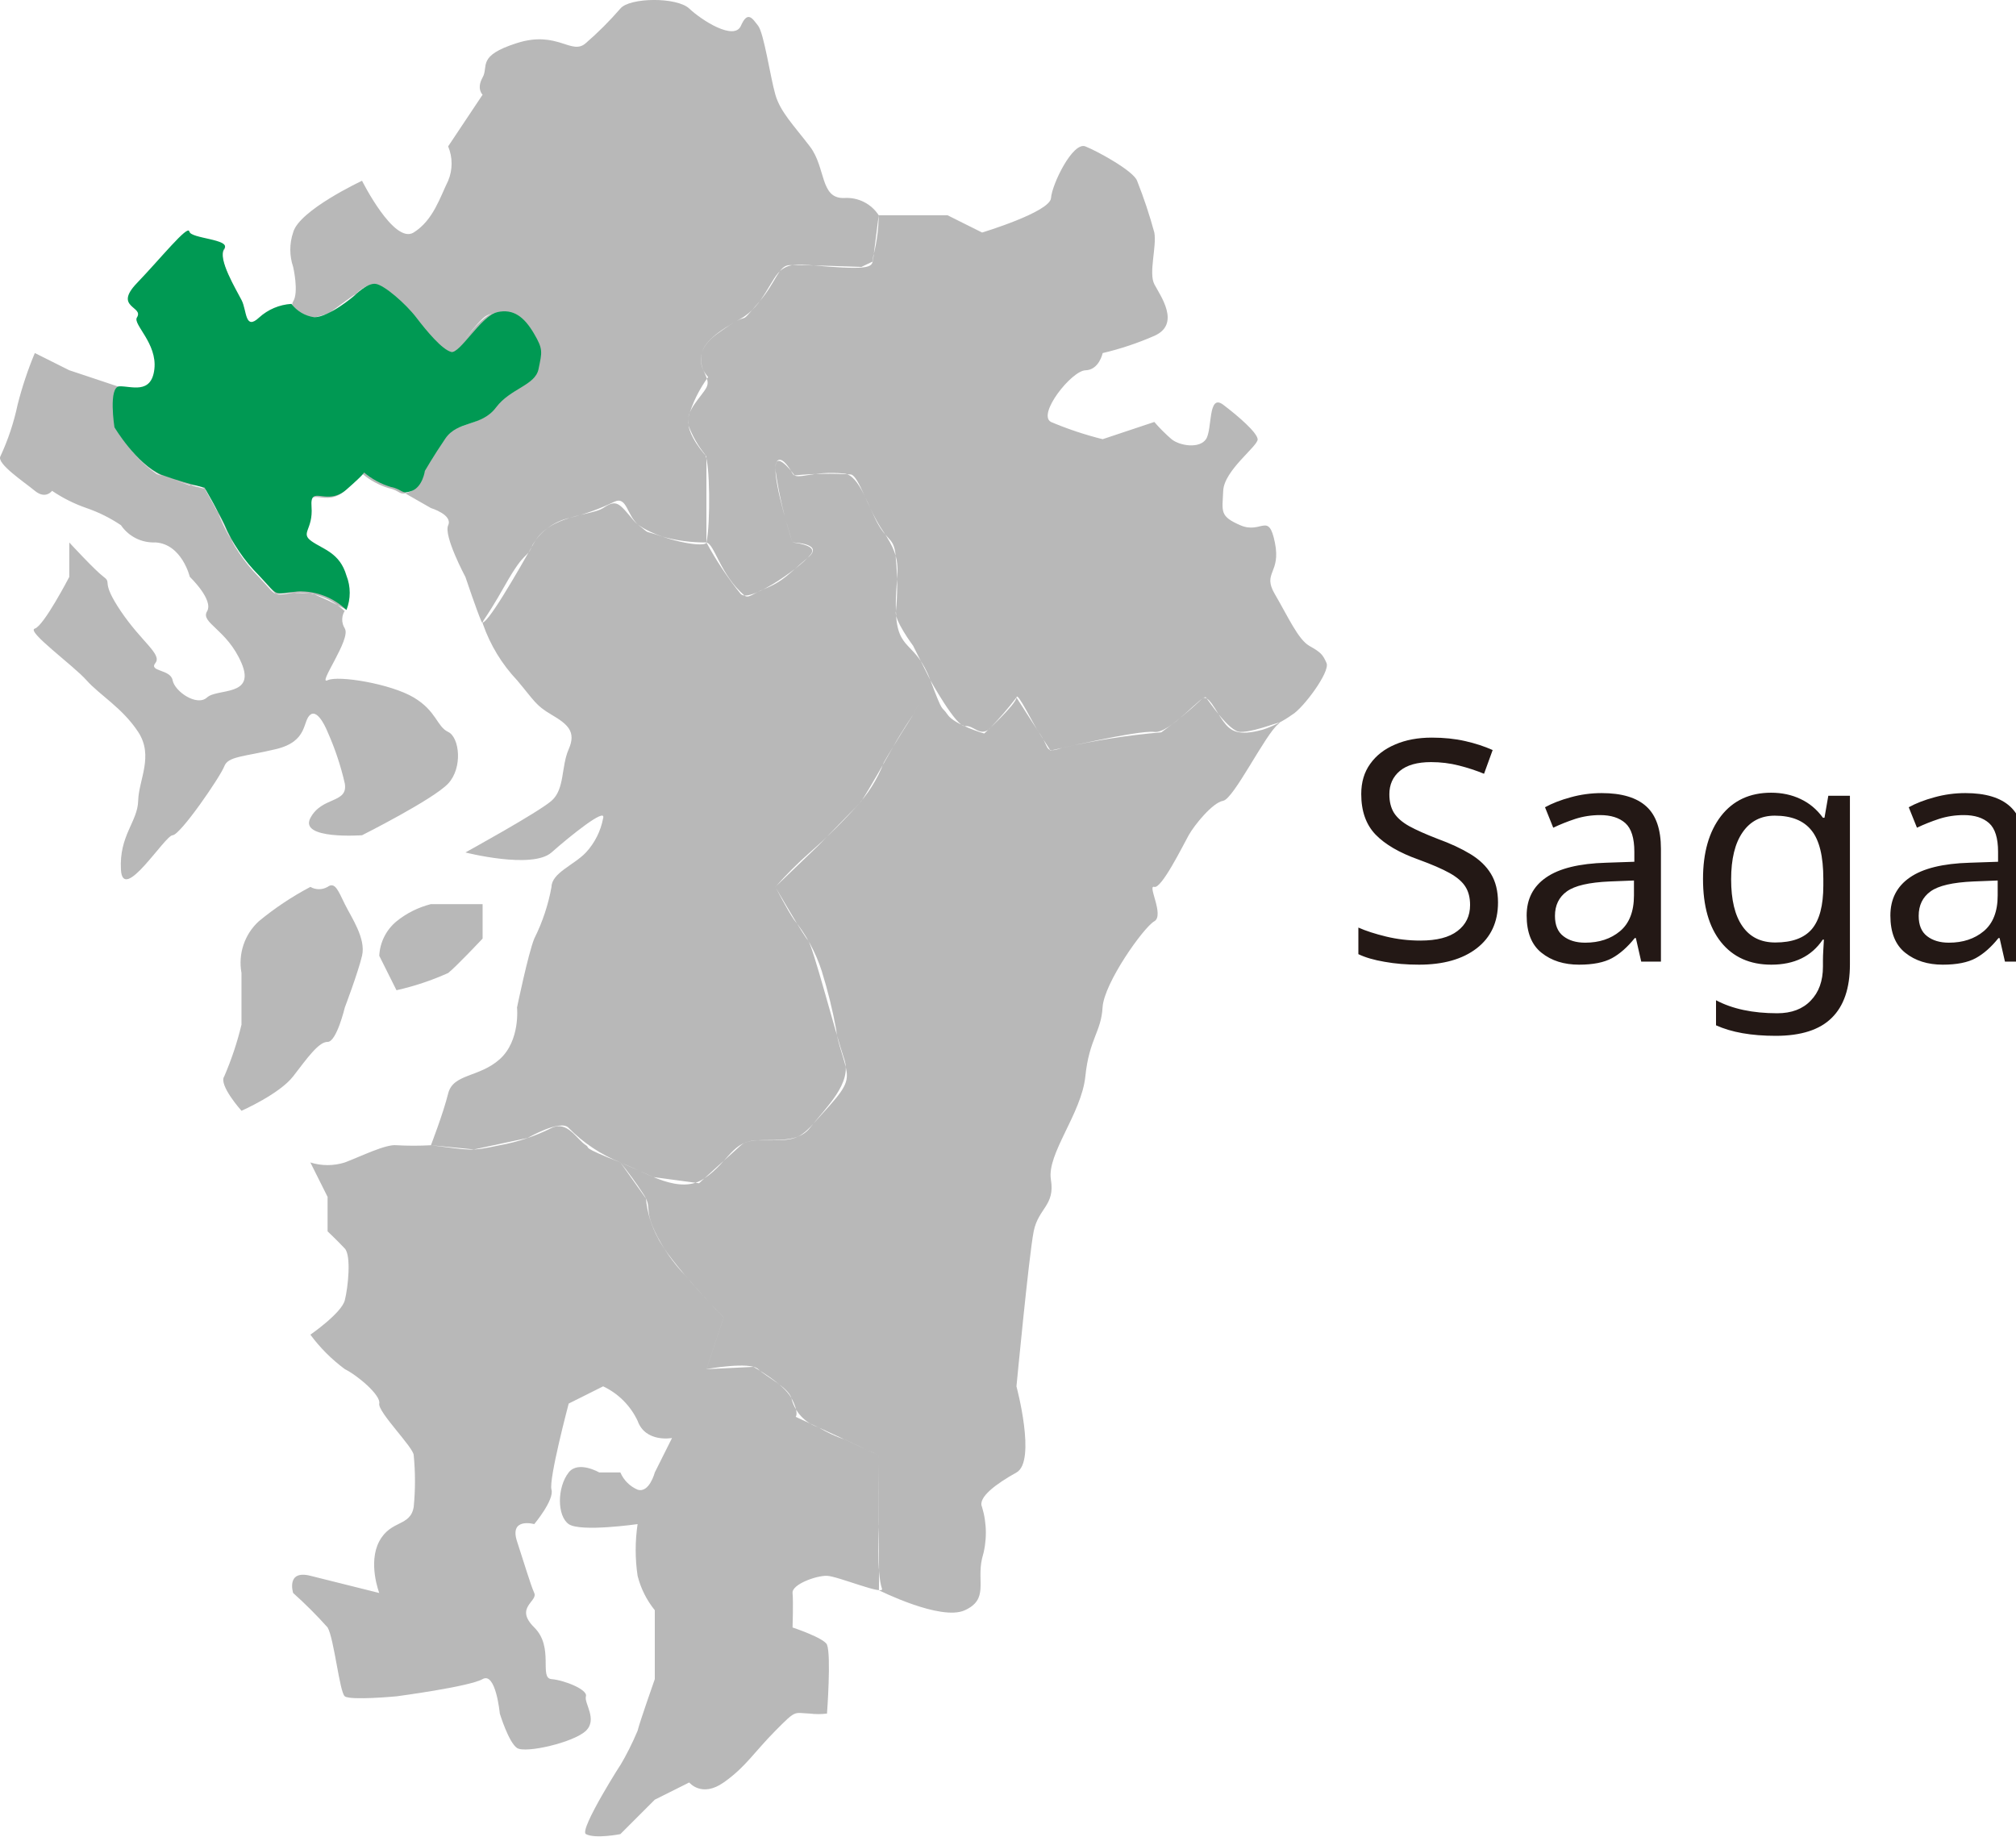
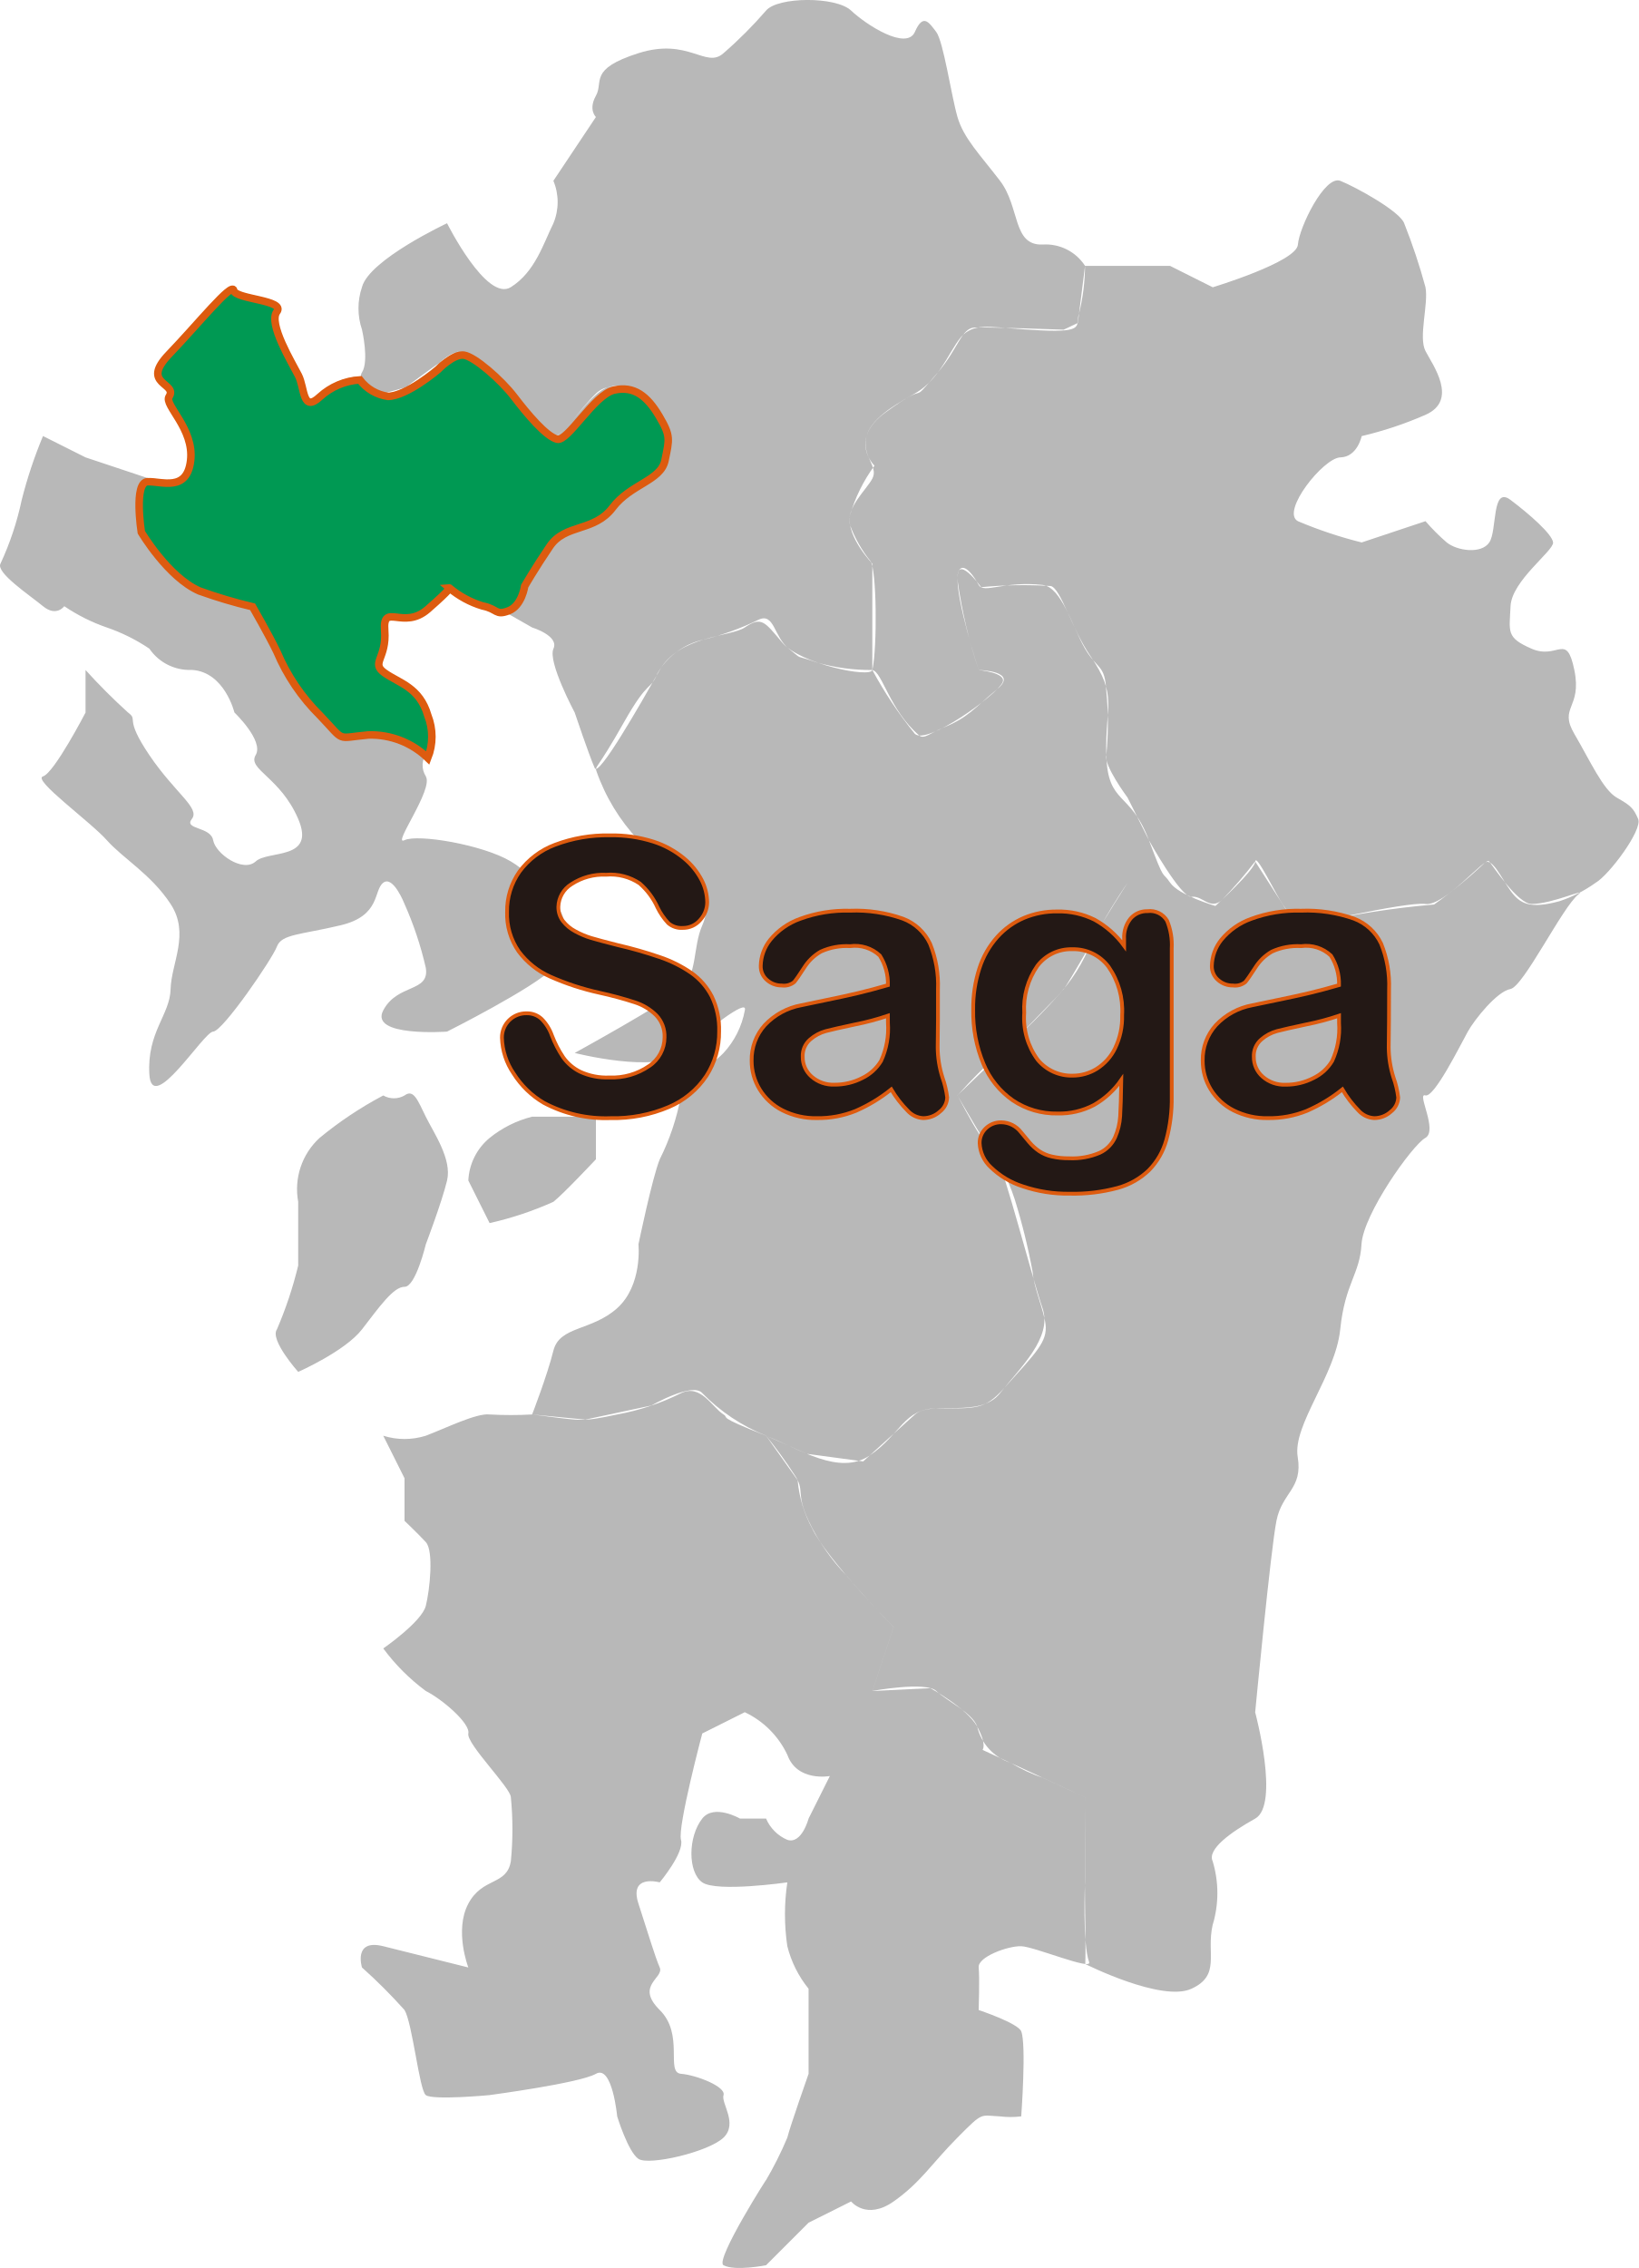
- <svg xmlns="http://www.w3.org/2000/svg" viewBox="0 0 164.678 150">
+ <svg xmlns="http://www.w3.org/2000/svg" width="108.388" height="150.001" viewBox="0 0 108.388 150.001">
  <defs>
-     <style>.a{fill:#4d4d4d;opacity:0.4;}.a,.c{fill-rule:evenodd;}.b{font-size:25.265px;fill:#231815;font-family:TsukuARdGothic-Bold-83pv-RKSJ-H, Tsukushi A Round Gothic;}.c{fill:#009953;}</style>
+     <style>.a{fill:#4d4d4d;opacity:0.4;isolation:isolate;}.a,.c{fill-rule:evenodd;}.b{fill:#231815;stroke-width:0.25px;}.b,.c{stroke:#dd5b0f;stroke-miterlimit:10;}.c{fill:#009953;stroke-width:0.5px;}</style>
  </defs>
-   <path class="a" d="M23.946,21.8a4.37,4.37,0,0,1,0-2.813c.478-1.815,5.627-4.221,5.627-4.221S32.191,20,33.794,18.99s2.152-2.884,2.813-4.221a3.643,3.643,0,0,0,0-2.813l2.814-4.22s-.521-.478,0-1.407-.507-1.759,2.813-2.814,4.46,1.055,5.627,0A27.745,27.745,0,0,0,50.675.7c.759-.915,4.614-.956,5.627,0s3.671,2.659,4.22,1.407.929-.619,1.407,0,1,4.22,1.407,5.627,1.476,2.475,2.813,4.22.816,4.29,2.814,4.22a3.1,3.1,0,0,1,2.813,1.407,13.451,13.451,0,0,1-.391,3.129c-.272.774.5,1.293-2.58,1.139s-3.982-.5-4.911.144-1.5,2.987-3.372,4.028-3.128,1.933-3.254,3.1.834,1.767.441,2.526-1.779,1.924-1.473,3.1a8.556,8.556,0,0,0,1.349,2.369c.407.55.457,5.643.124,7.19-.121.562-4.776-.4-5.957-1.8S50.377,40.75,49.268,41.5c-.919.62-4.333.534-5.627,2.813s-4.039,7.1-4.3,6.488c-.4-.921-1.324-3.674-1.324-3.674s-1.8-3.363-1.407-4.221S35.2,41.5,35.2,41.5l-2.1-1.2s1.842-2.721,2.306-3.311,1.482-2.607,2.607-2.522.924-.412,2.978-1.86,2.471-1.233,2.781-3.077-1.539-3.5-1.539-3.5-1.73-1.041-2.813,0-2.17,2.814-2.814,2.814c-.879,0-2.813-2.814-2.813-2.814l-1.407-1.406s-1.518-1.65-2.242-1.319c-.615.282-3.3,2.309-3.3,2.309l-1.489.416s-1.885-.647-1.407-1.406S23.946,21.8,23.946,21.8ZM77.4,17.583H71.776L71.3,21.358l-.935.445s-4.976-.183-5.889-.143c-.891.039-1.066,1.371-2.448,2.981-2.092,2.438-.229.29-3.442,2.627-2.5,1.819-.739,3.528-.739,3.528a10.551,10.551,0,0,0-1.63,3.318c-.21,1.4,1.488,3.163,1.488,3.163v7.034a27.3,27.3,0,0,0,2.813,4.221c.8.764,5.4-2.548,5.8-3.4.3-.643-1.576-.819-1.576-.819a32.849,32.849,0,0,1-1.388-5.856c-.175-2.022,1.551.376,1.551.376a28.747,28.747,0,0,1,4.61-.075c.653.156,1.4,2.85,2.59,4.587,1.881,2.74.978,3.269,1.078,6.595S74.766,52.282,76,55.565c1.088,2.9.845,1.984,1.407,2.814s2.988,1.537,2.988,1.537,2.6-2.367,2.639-2.944,1.442,2.334,1.825,2.851c.943,1.269.38,1.766,1.9,1.27a57.73,57.73,0,0,1,8.1-1.272,30.158,30.158,0,0,0,3.3-2.709c.5-.538,1.152.966,1.757,1.8s1.247,1.236,3.247.687a8.886,8.886,0,0,0,2.382-1.216c.886-.506,3.124-3.5,2.814-4.22s-.493-.887-1.407-1.407-1.758-2.421-2.813-4.22.52-1.674,0-4.221-1.084-.662-2.814-1.407-1.477-1.125-1.407-2.813,2.87-3.671,2.814-4.22-1.548-1.858-2.814-2.814-.872,2.025-1.406,2.814-2.139.549-2.814,0a13.36,13.36,0,0,1-1.407-1.407l-4.22,1.407a28.407,28.407,0,0,1-4.22-1.407c-1.154-.618,1.688-4.193,2.813-4.22s1.407-1.407,1.407-1.407a24.486,24.486,0,0,0,4.22-1.407c2.195-.97.478-3.3,0-4.22s.211-3.1,0-4.22a39.1,39.1,0,0,0-1.406-4.221c-.282-.8-3.194-2.4-4.221-2.813s-2.729,3.08-2.813,4.22-5.627,2.814-5.627,2.814ZM9.472,34.993s1.747,2.989,3.792,3.889a31.379,31.379,0,0,0,3.47,1.047S17.8,41.811,18.319,42.9a13.139,13.139,0,0,0,2.814,4.221c1.7,1.8.97,1.486,3.165,1.288a5.334,5.334,0,0,1,3.869,1.525,3.874,3.874,0,0,0,0-2.813c-.535-1.871-1.871-2.138-2.814-2.814s.141-.929,0-2.813,1.211.014,2.814-1.407,1.406-1.407,1.406-1.407a6.081,6.081,0,0,0,2.162,1.19c1,.2.833.659,1.7.321s1.046-1.632,1.046-1.632.67-1.183,1.645-2.64c1-1.5,2.9-.94,4.091-2.553,1.156-1.558,3.149-1.787,3.419-3.126.284-1.407.389-1.611-.369-2.914-.791-1.36-1.654-2.041-2.952-1.746s-3.03,3.432-3.713,3.253c-.735-.192-1.958-1.675-2.813-2.814-.834-1.109-2.584-2.666-3.282-2.753s-1.683.962-1.683.962S26.814,25.979,25.574,26a2.781,2.781,0,0,1-1.84-1.093,4.211,4.211,0,0,0-2.6,1.114c-1.154,1.1-.985-.563-1.407-1.406s-1.984-3.432-1.407-4.221-2.714-.816-2.813-1.406-2.307,2.2-4.22,4.22.588,1.876,0,2.813c-.345.549,1.645,2.111,1.406,4.221s-1.9,1.365-2.813,1.406S9.472,34.993,9.472,34.993Zm18.7,16.352a1.349,1.349,0,0,1,.068-1.566A25.7,25.7,0,0,0,25.543,48.5a14.233,14.233,0,0,0-3,.035,40.429,40.429,0,0,1-3.652-4.444c-1-1.585-1.413-3.379-1.975-4a1.671,1.671,0,0,0-1.444-.448L12.8,38.722a10.314,10.314,0,0,1-2.439-2.428c-1.182-1.618-.483-4.644-.483-4.644l-4.22-1.406L2.845,28.837a30.12,30.12,0,0,0-1.407,4.22,19.589,19.589,0,0,1-1.406,4.22c-.324.591,1.927,2.083,2.813,2.814s1.407,0,1.407,0A11.977,11.977,0,0,0,7.065,41.5,11.98,11.98,0,0,1,9.879,42.9a3.229,3.229,0,0,0,2.813,1.407c2.167.127,2.814,2.814,2.814,2.814S17.475,49,16.913,49.938s1.632,1.463,2.813,4.221-1.984,2.053-2.813,2.813-2.645-.492-2.814-1.407-1.969-.689-1.407-1.406-1.1-1.689-2.813-4.221-.69-2.279-1.407-2.813-2.813-2.814-2.813-2.814v2.814s-2.082,4.008-2.814,4.22,3.137,3,4.22,4.22,2.927,2.251,4.221,4.221.042,3.909,0,5.627S9.724,68.24,9.879,71.04s3.587-2.8,4.22-2.814,3.911-4.8,4.22-5.627,1.562-.773,4.221-1.407,2.152-2.308,2.813-2.813,1.407,1.407,1.407,1.407a22.832,22.832,0,0,1,1.407,4.22c.267,1.646-1.871,1.027-2.814,2.813s4.22,1.407,4.22,1.407,5.824-2.926,7.034-4.22.929-3.784,0-4.22-.942-1.7-2.813-2.814-6.162-1.828-7.034-1.407S28.7,52.2,28.167,51.345ZM42.234,82.294s.282,2.7-1.407,4.22-3.812,1.168-4.22,2.813S35.2,93.548,35.2,93.548c3.315.405,3.123.533,5.627,0a15.55,15.55,0,0,0,4.221-1.407c1.308-.633,2.047.923,2.813,1.407.42.265-.587.066,2.814,1.407,2.222.875,4.838,2.676,6.864,1.3s2.278-3.109,4.393-3.109c2.647,0,3.195.1,4.473-1.319,2.163-2.4,2.9-3.1,2.757-4.253-.118-.938-.783-2.444-.853-3.457a41.445,41.445,0,0,0-1.182-4.791A13.2,13.2,0,0,0,64.842,75.1c-.535-.784-1.506-2.657-1.506-2.657l3.508-3.372s1.369-1.389,3.03-3.106a11.07,11.07,0,0,0,2.319-3.674c.725-1.291,2.4-3.915,2.4-3.915L76,55.565,74.59,52.752S73,50.614,73.183,49.938a21.4,21.4,0,0,0,0-4.22c-.085-1.8-.591-1.421-1.407-2.814s-1.544-4.084-2.813-4.22c-2.58-.275-3.884.6-4.221,0-.833-1.493-1.32-1.283-1.389-.643-.167,1.548,1.389,6.27,1.389,6.27s2.666.066,1.238,1.251c-1.565,1.3-1.919,1.887-3.58,2.562-.847.344-1.272.791-1.592.517-1.97-1.686-2.438-4.2-3.1-4.33a12.947,12.947,0,0,1-3.659-.494c-1.652-.585-.825-.091-1.876-.92-.984-.776-.948-2.409-2-1.909a17.943,17.943,0,0,1-3.653,1.318,4.691,4.691,0,0,0-3.027,2.224c-.492,1.209-.549.28-2.219,3.239-1.82,3.224-1.934,2.891-1.82,3.224a12.821,12.821,0,0,0,2.782,4.572c1.449,1.718,1.5,2.04,2.814,2.814s2.04,1.379,1.407,2.813-.31,3.264-1.407,4.221-7.034,4.22-7.034,4.22,5.458,1.393,7.034,0,4.459-3.7,4.22-2.814a5.629,5.629,0,0,1-1.407,2.814c-.97,1.028-2.785,1.659-2.813,2.813a15.635,15.635,0,0,1-1.407,4.221C43.149,77.876,42.234,82.294,42.234,82.294Zm-9.847-1.407a22.072,22.072,0,0,0,4.22-1.407c.675-.534,2.814-2.813,2.814-2.813V73.853H35.2a7.309,7.309,0,0,0-2.813,1.407,3.893,3.893,0,0,0-1.407,2.813ZM19.726,83.7a26,26,0,0,1-1.407,4.221c-.492.689,1.407,2.813,1.407,2.813s3.1-1.365,4.22-2.813,2.082-2.828,2.814-2.814,1.407-2.813,1.407-2.813,1.069-2.814,1.406-4.221-.872-3.137-1.406-4.22-.8-1.857-1.407-1.407a1.414,1.414,0,0,1-1.407,0,24.894,24.894,0,0,0-4.22,2.814,4.606,4.606,0,0,0-1.407,4.22Zm64.711,16.882c.38-1.9,1.758-2.111,1.407-4.221s2.5-5.388,2.813-8.44,1.294-3.63,1.407-5.627,3.362-6.556,4.22-7.034-.59-3,0-2.814,2.349-3.39,2.814-4.22,1.941-2.659,2.813-2.813,3.44-5.423,4.5-6.259c.612-.482-1.685.632-3.092.632-.916,0-2.546-2.5-2.813-2.814s-2.94,2.983-4.221,2.814-8.475,1.524-8.475,1.524L83.03,56.972A27.917,27.917,0,0,1,80.8,59.551c-.77.645-1.264-.336-1.968-.237S76,55.565,76,55.565L74.59,58.379s-.9,1.3-1.679,2.7c-.31.559-2.112,3.751-2.542,4.338a45.842,45.842,0,0,1-4.22,4.22,32.213,32.213,0,0,0-2.813,2.813s2.28,3.942,2.656,4.346c.406.436,2.3,7.766,2.971,9.722s-1.477,3.925-2.814,5.627-4.544.437-5.627,1.407-3.421,3.1-3.421,3.1l-3.719-.5-2.707-1.2L52.764,97.9a8.217,8.217,0,0,0,.972,3.21c.959,2,5.379,6.509,5.379,6.509l-1.406,4.221,3.837-.187s2.433,1.33,3.094,2.539.356,1.541.356,1.541l6.78,3.14s-.028,5.529,0,7.034c.059,3.165.015,3.989.015,3.989s5.05,2.539,7.019,1.638.97-2.308,1.407-4.22a7.27,7.27,0,0,0,0-4.22c-.366-.774,1.167-1.9,2.813-2.814s0-7.034,0-7.034S84.057,102.48,84.437,100.582Zm-52.05,37.982s5.951-.788,7.034-1.407,1.406,2.814,1.406,2.814.718,2.349,1.407,2.813,4.657-.464,5.627-1.406-.169-2.265,0-2.814-1.772-1.322-2.813-1.407.239-2.588-1.407-4.22.31-2.11,0-2.814-.76-2.236-1.407-4.22,1.407-1.407,1.407-1.407,1.646-1.97,1.407-2.813,1.407-7.034,1.407-7.034l2.813-1.407a5.9,5.9,0,0,1,2.814,2.814c.647,1.815,2.813,1.407,2.813,1.407l-1.407,2.813s-.45,1.717-1.406,1.407a2.666,2.666,0,0,1-1.407-1.407H48.949s-1.715-.991-2.494,0c-.957,1.216-.957,3.551,0,4.22s5.627,0,5.627,0a14.4,14.4,0,0,0,0,4.221,7.264,7.264,0,0,0,1.406,2.813v5.627s-1.252,3.558-1.406,4.221a23.451,23.451,0,0,1-1.449,2.883.6.6,0,0,1,.042-.07c.31-.534-3.415,5.3-2.814,5.627.763.409,2.814,0,2.814,0l2.813-2.813L56.3,145.6s1.013,1.266,2.813,0,2.49-2.476,4.221-4.22,1.476-1.464,2.813-1.407a5.831,5.831,0,0,0,1.407,0s.352-4.748,0-5.627c-.216-.54-2.814-1.407-2.814-1.407s.07-2.11,0-2.814,1.942-1.434,2.814-1.406,4.706,1.637,4.492,1.052c-.448-1.228-.272-5.273-.272-5.273v-5.627L69.038,117.6a11.033,11.033,0,0,1-2.191-1.015,3.316,3.316,0,0,1-2.207-2.4c-.31-.9-2-1.68-2.711-2.352-.678-.643-4.22,0-4.22,0l1.406-4.221s-1.969-2.011-3.061-3.344a13.637,13.637,0,0,1-2.566-3.689c-.886-1.9-.2-1.958-.937-3.049a30.062,30.062,0,0,0-1.876-2.578,12.317,12.317,0,0,1-4.22-2.814c-.641-.749-3.362.817-3.362.817l-4.376.935L35.2,93.548a25.224,25.224,0,0,1-2.813,0c-.872-.1-2.884.9-4.22,1.407a4.685,4.685,0,0,1-2.814,0l1.407,2.813v2.814s.872.829,1.407,1.406.267,3.166,0,4.221-2.814,2.813-2.814,2.813a13.42,13.42,0,0,0,2.814,2.814c1.069.534,2.954,2.137,2.813,2.813s2.814,3.6,2.814,4.22a21.576,21.576,0,0,1,0,4.221c-.267,1.632-1.871,1.041-2.814,2.813s0,4.22,0,4.22l-5.627-1.406c-2.011-.506-1.407,1.406-1.407,1.406a35.482,35.482,0,0,1,2.814,2.814c.527.879.979,5.307,1.407,5.627C28.636,138.916,32.387,138.564,32.387,138.564Z" />
-   <text class="b" transform="translate(109.678 78.549)">Saga</text>
-   <path class="c" d="M9.348,34.9s1.77,2.986,3.844,3.885a32.152,32.152,0,0,0,3.518,1.047s1.082,1.88,1.607,2.972a13.108,13.108,0,0,0,2.853,4.217c1.725,1.8.984,1.485,3.209,1.287A5.438,5.438,0,0,1,28.3,49.828a3.814,3.814,0,0,0,0-2.81c-.542-1.87-1.9-2.136-2.852-2.811s.142-.928,0-2.811,1.227.014,2.852-1.406,1.426-1.405,1.426-1.405a6.19,6.19,0,0,0,2.192,1.189c1.013.2.844.658,1.728.321s1.061-1.631,1.061-1.631.679-1.182,1.668-2.638c1.017-1.5,2.936-.939,4.148-2.55,1.171-1.557,3.192-1.786,3.466-3.124.288-1.405.394-1.609-.374-2.91-.8-1.359-1.678-2.04-2.993-1.745s-3.072,3.428-3.764,3.25c-.746-.192-1.985-1.674-2.853-2.811-.845-1.108-2.62-2.663-3.328-2.75s-1.706.96-1.706.96-2.043,1.745-3.3,1.769a2.824,2.824,0,0,1-1.866-1.092,4.306,4.306,0,0,0-2.637,1.113c-1.17,1.095-1-.563-1.426-1.405s-2.012-3.429-1.427-4.217-2.752-.815-2.852-1.405-2.338,2.193-4.279,4.216.6,1.875,0,2.811c-.349.549,1.669,2.108,1.426,4.216s-1.925,1.365-2.852,1.406S9.348,34.9,9.348,34.9Z" />
+   <path class="a" d="M23.946,21.8a4.371,4.371,0,0,1,0-2.813c.478-1.815,5.627-4.221,5.627-4.221S32.191,20,33.794,18.992s2.152-2.884,2.813-4.221a3.649,3.649,0,0,0,0-2.813l2.814-4.22s-.521-.478,0-1.407-.507-1.759,2.813-2.814,4.46,1.055,5.627,0A27.9,27.9,0,0,0,50.675.7c.759-.915,4.614-.956,5.627,0s3.671,2.659,4.22,1.407.929-.619,1.407,0,1,4.22,1.407,5.627,1.476,2.475,2.813,4.22.816,4.29,2.814,4.22a3.1,3.1,0,0,1,2.813,1.407,13.529,13.529,0,0,1-.391,3.129c-.272.774.5,1.293-2.58,1.139s-3.982-.5-4.911.144-1.5,2.987-3.372,4.028-3.128,1.933-3.254,3.1.834,1.767.441,2.526-1.779,1.924-1.473,3.1a8.554,8.554,0,0,0,1.349,2.369c.407.55.457,5.643.124,7.19-.121.562-4.776-.4-5.957-1.8s-1.375-1.756-2.484-1.006c-.919.62-4.333.534-5.627,2.813s-4.039,7.1-4.3,6.488c-.4-.921-1.324-3.674-1.324-3.674s-1.8-3.363-1.407-4.221S35.2,41.5,35.2,41.5l-2.1-1.2s1.842-2.721,2.306-3.311,1.482-2.607,2.607-2.522.924-.412,2.978-1.86,2.471-1.233,2.781-3.077-1.539-3.5-1.539-3.5-1.73-1.041-2.813,0-2.17,2.814-2.814,2.814c-.879,0-2.813-2.814-2.813-2.814l-1.407-1.406s-1.518-1.65-2.242-1.319c-.615.282-3.3,2.309-3.3,2.309l-1.489.416s-1.885-.647-1.407-1.406S23.946,21.8,23.946,21.8ZM77.4,17.585H71.776L71.3,21.36l-.935.445s-4.976-.183-5.889-.143c-.891.039-1.066,1.371-2.448,2.981-2.092,2.438-.229.29-3.442,2.627-2.5,1.819-.739,3.528-.739,3.528a10.508,10.508,0,0,0-1.63,3.318c-.21,1.4,1.488,3.163,1.488,3.163v7.034a27.256,27.256,0,0,0,2.813,4.221c.8.764,5.4-2.548,5.8-3.4.3-.643-1.576-.819-1.576-.819a32.815,32.815,0,0,1-1.388-5.856c-.175-2.022,1.551.376,1.551.376a28.613,28.613,0,0,1,4.61-.075c.653.156,1.4,2.85,2.59,4.587,1.881,2.74.978,3.269,1.078,6.595S74.766,52.284,76,55.567c1.088,2.9.845,1.984,1.407,2.814S80.4,59.918,80.4,59.918s2.6-2.367,2.639-2.944,1.442,2.334,1.825,2.851c.943,1.269.38,1.766,1.9,1.27a57.562,57.562,0,0,1,8.1-1.272,30.244,30.244,0,0,0,3.3-2.709c.5-.538,1.152.966,1.757,1.8s1.247,1.236,3.247.687a8.906,8.906,0,0,0,2.382-1.216c.886-.506,3.124-3.5,2.814-4.22s-.493-.887-1.407-1.407-1.758-2.421-2.813-4.22.52-1.674,0-4.221-1.084-.662-2.814-1.407-1.477-1.125-1.407-2.813,2.87-3.671,2.814-4.22-1.548-1.858-2.814-2.814-.872,2.025-1.406,2.814-2.139.549-2.814,0a13.35,13.35,0,0,1-1.407-1.407l-4.22,1.407a28.422,28.422,0,0,1-4.22-1.407c-1.154-.618,1.688-4.193,2.813-4.22s1.407-1.407,1.407-1.407a24.5,24.5,0,0,0,4.22-1.407c2.2-.97.478-3.3,0-4.22s.211-3.1,0-4.22a39.324,39.324,0,0,0-1.406-4.221c-.282-.8-3.194-2.4-4.221-2.813s-2.729,3.08-2.813,4.22S80.224,19,80.224,19ZM9.472,34.995s1.747,2.989,3.792,3.889a31.491,31.491,0,0,0,3.47,1.047S17.8,41.813,18.319,42.9a13.136,13.136,0,0,0,2.814,4.221c1.7,1.8.97,1.486,3.165,1.288a5.335,5.335,0,0,1,3.869,1.525,3.879,3.879,0,0,0,0-2.813c-.535-1.871-1.871-2.138-2.814-2.814s.141-.929,0-2.813,1.211.014,2.814-1.407,1.406-1.407,1.406-1.407a6.078,6.078,0,0,0,2.162,1.19c1,.2.833.659,1.7.321s1.046-1.632,1.046-1.632.67-1.183,1.645-2.64c1-1.5,2.9-.94,4.091-2.553,1.156-1.558,3.149-1.787,3.419-3.126.284-1.407.389-1.611-.369-2.914-.791-1.36-1.654-2.041-2.952-1.746s-3.03,3.432-3.713,3.253c-.735-.192-1.958-1.675-2.813-2.814-.834-1.109-2.584-2.666-3.282-2.753s-1.683.962-1.683.962-2.01,1.751-3.25,1.772a2.784,2.784,0,0,1-1.84-1.093,4.206,4.206,0,0,0-2.6,1.114c-1.154,1.1-.985-.563-1.407-1.406S17.743,21.185,18.32,20.4s-2.714-.816-2.813-1.406-2.307,2.2-4.22,4.22.588,1.876,0,2.813c-.345.549,1.645,2.111,1.406,4.221s-1.9,1.365-2.813,1.406S9.472,34.995,9.472,34.995Zm18.7,16.352a1.349,1.349,0,0,1,.068-1.566,25.455,25.455,0,0,0-2.7-1.279,14.191,14.191,0,0,0-3,.035,40.357,40.357,0,0,1-3.652-4.444c-1-1.585-1.413-3.379-1.975-4a1.67,1.67,0,0,0-1.444-.448L12.8,38.724A10.3,10.3,0,0,1,10.361,36.3c-1.182-1.618-.483-4.644-.483-4.644l-4.22-1.406L2.845,28.839a29.967,29.967,0,0,0-1.407,4.22,19.627,19.627,0,0,1-1.406,4.22c-.324.591,1.927,2.083,2.813,2.814s1.407,0,1.407,0A11.971,11.971,0,0,0,7.065,41.5a11.966,11.966,0,0,1,2.814,1.4,3.228,3.228,0,0,0,2.813,1.407c2.167.127,2.814,2.814,2.814,2.814S17.475,49,16.913,49.94s1.632,1.463,2.813,4.221-1.984,2.053-2.813,2.813-2.645-.492-2.814-1.407-1.969-.689-1.407-1.406-1.1-1.689-2.813-4.221-.69-2.279-1.407-2.813a39.626,39.626,0,0,1-2.813-2.814v2.814s-2.082,4.008-2.814,4.22,3.137,3,4.22,4.22,2.927,2.251,4.221,4.221.042,3.909,0,5.627-1.562,2.827-1.407,5.627,3.587-2.8,4.22-2.814,3.911-4.8,4.22-5.627,1.562-.773,4.221-1.407,2.152-2.308,2.813-2.813,1.407,1.407,1.407,1.407a22.875,22.875,0,0,1,1.407,4.22c.267,1.646-1.871,1.027-2.814,2.813s4.22,1.407,4.22,1.407,5.824-2.926,7.034-4.22.929-3.784,0-4.22-.942-1.7-2.813-2.814-6.162-1.828-7.034-1.407,1.94-3.365,1.407-4.22ZM42.234,82.3s.282,2.7-1.407,4.22-3.812,1.168-4.22,2.813S35.2,93.55,35.2,93.55c3.315.405,3.123.533,5.627,0a15.583,15.583,0,0,0,4.221-1.407c1.308-.633,2.047.923,2.813,1.407.42.265-.587.066,2.814,1.407,2.222.875,4.838,2.676,6.864,1.3s2.278-3.109,4.393-3.109c2.647,0,3.195.1,4.473-1.319,2.163-2.4,2.9-3.1,2.757-4.253-.118-.938-.783-2.444-.853-3.457a41.714,41.714,0,0,0-1.182-4.791A13.215,13.215,0,0,0,64.842,75.1c-.535-.784-1.506-2.657-1.506-2.657l3.508-3.372s1.369-1.389,3.03-3.106a11.079,11.079,0,0,0,2.319-3.674c.725-1.291,2.4-3.915,2.4-3.915L76,55.567l-1.41-2.813S73,50.616,73.183,49.94a21.405,21.405,0,0,0,0-4.22c-.085-1.8-.591-1.421-1.407-2.814s-1.544-4.084-2.813-4.22c-2.58-.275-3.884.6-4.221,0-.833-1.493-1.32-1.283-1.389-.643-.167,1.548,1.389,6.27,1.389,6.27s2.666.066,1.238,1.251c-1.565,1.3-1.919,1.887-3.58,2.562-.847.344-1.272.791-1.592.517-1.97-1.686-2.438-4.2-3.1-4.33a12.965,12.965,0,0,1-3.659-.494c-1.652-.585-.825-.091-1.876-.92-.984-.776-.948-2.409-2-1.909a17.992,17.992,0,0,1-3.653,1.318,4.687,4.687,0,0,0-3.027,2.224c-.492,1.209-.549.28-2.219,3.239C39.454,51,39.34,50.662,39.454,51a12.823,12.823,0,0,0,2.782,4.572c1.449,1.718,1.5,2.04,2.814,2.814s2.04,1.379,1.407,2.813-.31,3.264-1.407,4.221-7.034,4.22-7.034,4.22,5.458,1.393,7.034,0,4.459-3.7,4.22-2.814a5.63,5.63,0,0,1-1.407,2.814c-.97,1.028-2.785,1.659-2.813,2.813a15.687,15.687,0,0,1-1.407,4.221C43.149,77.878,42.234,82.3,42.234,82.3Zm-9.847-1.407a22.105,22.105,0,0,0,4.22-1.407c.675-.534,2.814-2.813,2.814-2.813V73.855H35.2a7.294,7.294,0,0,0-2.813,1.407,3.89,3.89,0,0,0-1.407,2.813ZM19.726,83.7a26.164,26.164,0,0,1-1.407,4.221c-.492.689,1.407,2.813,1.407,2.813s3.1-1.365,4.22-2.813,2.082-2.828,2.814-2.814S28.167,82.3,28.167,82.3s1.069-2.814,1.406-4.221-.872-3.137-1.406-4.22-.8-1.857-1.407-1.407a1.414,1.414,0,0,1-1.407,0,24.841,24.841,0,0,0-4.22,2.814,4.6,4.6,0,0,0-1.407,4.22Zm64.711,16.882c.38-1.9,1.758-2.111,1.407-4.221s2.5-5.388,2.813-8.44,1.294-3.63,1.407-5.627,3.362-6.556,4.22-7.034-.59-3,0-2.814,2.349-3.39,2.814-4.22,1.941-2.659,2.813-2.813,3.44-5.423,4.5-6.259c.612-.482-1.685.632-3.092.632-.916,0-2.546-2.5-2.813-2.814s-2.94,2.983-4.221,2.814-8.475,1.524-8.475,1.524l-2.78-4.338a28.044,28.044,0,0,1-2.23,2.579c-.77.645-1.264-.336-1.968-.237S76,55.567,76,55.567l-1.41,2.814s-.9,1.3-1.679,2.7c-.31.559-2.112,3.751-2.542,4.338a46.048,46.048,0,0,1-4.22,4.22,32.05,32.05,0,0,0-2.813,2.813s2.28,3.942,2.656,4.346c.406.436,2.3,7.766,2.971,9.722s-1.477,3.925-2.814,5.627-4.544.437-5.627,1.407-3.421,3.1-3.421,3.1l-3.719-.5-2.707-1.2L52.764,97.9a8.193,8.193,0,0,0,.972,3.21c.959,2,5.379,6.509,5.379,6.509l-1.406,4.221,3.837-.187s2.433,1.33,3.094,2.539.356,1.541.356,1.541l6.78,3.14s-.028,5.529,0,7.034c.059,3.165.015,3.989.015,3.989s5.05,2.539,7.019,1.638.97-2.308,1.407-4.22a7.274,7.274,0,0,0,0-4.22c-.366-.774,1.167-1.9,2.813-2.814s0-7.034,0-7.034S84.057,102.482,84.437,100.584Zm-52.05,37.982s5.951-.788,7.034-1.407,1.406,2.814,1.406,2.814.718,2.349,1.407,2.813,4.657-.464,5.627-1.406-.169-2.265,0-2.814-1.772-1.322-2.813-1.407.239-2.588-1.407-4.22.31-2.11,0-2.814-.76-2.236-1.407-4.22,1.407-1.407,1.407-1.407,1.646-1.97,1.407-2.813,1.407-7.034,1.407-7.034l2.813-1.407a5.9,5.9,0,0,1,2.814,2.814c.647,1.815,2.813,1.407,2.813,1.407l-1.407,2.813s-.45,1.717-1.406,1.407a2.664,2.664,0,0,1-1.407-1.407H48.949s-1.715-.991-2.494,0c-.957,1.216-.957,3.551,0,4.22s5.627,0,5.627,0a14.354,14.354,0,0,0,0,4.221,7.25,7.25,0,0,0,1.406,2.813v5.627s-1.252,3.558-1.406,4.221a23.686,23.686,0,0,1-1.449,2.883.448.448,0,0,1,.042-.07c.31-.534-3.415,5.3-2.814,5.627.763.409,2.814,0,2.814,0l2.813-2.813L56.3,145.6s1.013,1.266,2.813,0,2.49-2.476,4.221-4.22,1.476-1.464,2.813-1.407a5.81,5.81,0,0,0,1.407,0s.352-4.748,0-5.627c-.216-.54-2.814-1.407-2.814-1.407s.07-2.11,0-2.814,1.942-1.434,2.814-1.406,4.706,1.637,4.492,1.052c-.448-1.228-.272-5.273-.272-5.273v-5.627L69.038,117.6a11.032,11.032,0,0,1-2.191-1.015,3.315,3.315,0,0,1-2.207-2.4c-.31-.9-2-1.68-2.711-2.352-.678-.643-4.22,0-4.22,0l1.406-4.221s-1.969-2.011-3.061-3.344a13.627,13.627,0,0,1-2.566-3.689c-.886-1.9-.2-1.958-.937-3.049a30.223,30.223,0,0,0-1.876-2.578,12.32,12.32,0,0,1-4.22-2.814c-.641-.749-3.362.817-3.362.817l-4.376.935L35.2,93.55a25.382,25.382,0,0,1-2.813,0c-.872-.1-2.884.9-4.22,1.407a4.691,4.691,0,0,1-2.814,0L26.76,97.77v2.814s.872.829,1.407,1.406.267,3.166,0,4.221-2.814,2.813-2.814,2.813a13.43,13.43,0,0,0,2.814,2.814c1.069.534,2.954,2.137,2.813,2.813s2.814,3.6,2.814,4.22a21.57,21.57,0,0,1,0,4.221c-.267,1.632-1.871,1.041-2.814,2.813s0,4.22,0,4.22l-5.627-1.406c-2.011-.506-1.407,1.406-1.407,1.406a35.411,35.411,0,0,1,2.814,2.814c.527.879.979,5.307,1.407,5.627C28.636,138.918,32.387,138.566,32.387,138.566Z" />
+   <path class="b" d="M47.571,68.215a5.319,5.319,0,0,1-.846,2.948,5.611,5.611,0,0,1-2.473,2.048,9.278,9.278,0,0,1-3.862.74,8.683,8.683,0,0,1-4.416-1.012,5.876,5.876,0,0,1-2-1.943,4.4,4.4,0,0,1-.771-2.363,1.6,1.6,0,0,1,1.64-1.616,1.4,1.4,0,0,1,.981.37,2.934,2.934,0,0,1,.685,1.1,7.337,7.337,0,0,0,.746,1.443,3.015,3.015,0,0,0,1.129.956,4.168,4.168,0,0,0,1.912.376,4.317,4.317,0,0,0,2.646-.758,2.282,2.282,0,0,0,1.018-1.894,2,2,0,0,0-.549-1.462,3.538,3.538,0,0,0-1.419-.857,23.87,23.87,0,0,0-2.325-.629A17.031,17.031,0,0,1,36.4,64.593a5.264,5.264,0,0,1-2.085-1.665,4.323,4.323,0,0,1-.771-2.622,4.5,4.5,0,0,1,.814-2.652,5.138,5.138,0,0,1,2.356-1.782,9.662,9.662,0,0,1,3.627-.623,8.962,8.962,0,0,1,2.881.413,6.09,6.09,0,0,1,2.017,1.1A4.615,4.615,0,0,1,46.411,58.2a3.311,3.311,0,0,1,.37,1.468,1.731,1.731,0,0,1-.463,1.178,1.474,1.474,0,0,1-1.153.525,1.329,1.329,0,0,1-.956-.315,4.243,4.243,0,0,1-.71-1.03,4.659,4.659,0,0,0-1.184-1.6,3.467,3.467,0,0,0-2.22-.574,3.85,3.85,0,0,0-2.289.623,1.813,1.813,0,0,0-.87,1.5,1.514,1.514,0,0,0,.3.938,2.506,2.506,0,0,0,.814.679,5.551,5.551,0,0,0,1.049.444q.53.159,1.751.469a27.616,27.616,0,0,1,2.77.789,8.436,8.436,0,0,1,2.109,1.048A4.322,4.322,0,0,1,47.083,65.9,5,5,0,0,1,47.571,68.215Z" />
+   <path class="b" d="M58.957,72.05A10.37,10.37,0,0,1,56.6,73.475a6.58,6.58,0,0,1-2.56.476,4.849,4.849,0,0,1-2.276-.512,3.756,3.756,0,0,1-1.512-1.389,3.6,3.6,0,0,1-.53-1.9,3.4,3.4,0,0,1,.876-2.356A4.385,4.385,0,0,1,53,66.487q.321-.073,1.592-.333t2.178-.475q.906-.216,1.967-.524A3.513,3.513,0,0,0,58.2,63.2a2.4,2.4,0,0,0-1.968-.623,4.108,4.108,0,0,0-1.931.357,3.149,3.149,0,0,0-1.11,1.073q-.463.717-.654.944a1.072,1.072,0,0,1-.82.228,1.432,1.432,0,0,1-.981-.364,1.182,1.182,0,0,1-.413-.931,2.845,2.845,0,0,1,.629-1.727,4.5,4.5,0,0,1,1.961-1.382,8.857,8.857,0,0,1,3.319-.543,9.381,9.381,0,0,1,3.491.525,3.247,3.247,0,0,1,1.8,1.659,7.25,7.25,0,0,1,.524,3.01q0,1.183,0,2.011t-.019,1.838a6.765,6.765,0,0,0,.314,1.981,6.211,6.211,0,0,1,.315,1.326,1.241,1.241,0,0,1-.487.943,1.637,1.637,0,0,1-1.1.426,1.491,1.491,0,0,1-1.023-.487A7.2,7.2,0,0,1,58.957,72.05Zm-.222-4.872a16.992,16.992,0,0,1-2.153.574q-1.412.3-1.955.444a2.652,2.652,0,0,0-1.036.555A1.421,1.421,0,0,0,53.1,69.9a1.707,1.707,0,0,0,.58,1.3,2.151,2.151,0,0,0,1.518.537,3.947,3.947,0,0,0,1.844-.439,2.928,2.928,0,0,0,1.24-1.129,5.155,5.155,0,0,0,.456-2.516Z" />
+   <path class="b" d="M77.511,62.724v9.783a10.27,10.27,0,0,1-.357,2.887,4.626,4.626,0,0,1-1.148,2,4.808,4.808,0,0,1-2.066,1.172,11.239,11.239,0,0,1-3.177.383,9.229,9.229,0,0,1-3.108-.487A5.391,5.391,0,0,1,65.544,77.2a2.3,2.3,0,0,1-.74-1.585,1.31,1.31,0,0,1,.42-1,1.431,1.431,0,0,1,1.012-.389,1.658,1.658,0,0,1,1.3.654c.18.222.368.446.561.672a3.309,3.309,0,0,0,.642.58,2.485,2.485,0,0,0,.844.358,4.957,4.957,0,0,0,1.135.117,4.611,4.611,0,0,0,2.031-.364,2.076,2.076,0,0,0,1.01-1.018,4.076,4.076,0,0,0,.34-1.4q.048-.745.074-2.4a5.541,5.541,0,0,1-1.8,1.653,4.906,4.906,0,0,1-2.424.567A5.111,5.111,0,0,1,67,72.779a5.512,5.512,0,0,1-1.944-2.418,8.908,8.908,0,0,1-.679-3.59,8.5,8.5,0,0,1,.414-2.739,5.749,5.749,0,0,1,1.178-2.06,5.039,5.039,0,0,1,1.764-1.264,5.527,5.527,0,0,1,2.2-.426,5.281,5.281,0,0,1,2.48.549,6.041,6.041,0,0,1,1.949,1.72V62.1a1.957,1.957,0,0,1,.432-1.357,1.427,1.427,0,0,1,1.11-.481,1.312,1.312,0,0,1,1.3.635A4.183,4.183,0,0,1,77.511,62.724Zm-9.758,4.269a4.659,4.659,0,0,0,.895,3.1,2.9,2.9,0,0,0,2.312,1.048,3.016,3.016,0,0,0,1.585-.45,3.306,3.306,0,0,0,1.216-1.357,4.745,4.745,0,0,0,.469-2.2,5.055,5.055,0,0,0-.907-3.207,2.894,2.894,0,0,0-2.387-1.148,2.806,2.806,0,0,0-2.314,1.1A4.926,4.926,0,0,0,67.753,66.993Z" />
+   <path class="b" d="M88.8,72.05a10.37,10.37,0,0,1-2.362,1.425,6.582,6.582,0,0,1-2.561.476,4.848,4.848,0,0,1-2.275-.512,3.756,3.756,0,0,1-1.512-1.389,3.6,3.6,0,0,1-.53-1.9,3.4,3.4,0,0,1,.876-2.356,4.385,4.385,0,0,1,2.405-1.308q.321-.073,1.592-.333t2.178-.475q.906-.216,1.967-.524A3.5,3.5,0,0,0,88.04,63.2a2.4,2.4,0,0,0-1.967-.623,4.108,4.108,0,0,0-1.931.357,3.14,3.14,0,0,0-1.11,1.073q-.463.717-.654.944a1.074,1.074,0,0,1-.82.228,1.432,1.432,0,0,1-.981-.364,1.183,1.183,0,0,1-.414-.931,2.851,2.851,0,0,1,.629-1.727,4.509,4.509,0,0,1,1.962-1.382,8.853,8.853,0,0,1,3.319-.543,9.381,9.381,0,0,1,3.491.525,3.247,3.247,0,0,1,1.8,1.659,7.266,7.266,0,0,1,.524,3.01q0,1.183-.006,2.011t-.018,1.838a6.765,6.765,0,0,0,.314,1.981,6.211,6.211,0,0,1,.315,1.326,1.24,1.24,0,0,1-.488.943,1.633,1.633,0,0,1-1.1.426,1.493,1.493,0,0,1-1.024-.487A7.242,7.242,0,0,1,88.8,72.05Zm-.222-4.872a17.039,17.039,0,0,1-2.153.574c-.941.2-1.594.349-1.955.444a2.652,2.652,0,0,0-1.036.555,1.421,1.421,0,0,0-.494,1.153,1.707,1.707,0,0,0,.58,1.3,2.149,2.149,0,0,0,1.517.537,3.948,3.948,0,0,0,1.845-.439,2.919,2.919,0,0,0,1.239-1.129,5.141,5.141,0,0,0,.457-2.516Z" />
+   <path class="c" d="M9.348,35.2s1.77,2.986,3.844,3.885a32.205,32.205,0,0,0,3.518,1.047s1.082,1.88,1.607,2.972a13.111,13.111,0,0,0,2.853,4.217c1.725,1.8.984,1.485,3.209,1.287A5.436,5.436,0,0,1,28.3,50.13a3.81,3.81,0,0,0,0-2.81c-.542-1.87-1.9-2.136-2.852-2.811s.142-.928,0-2.811,1.227.014,2.852-1.406,1.426-1.405,1.426-1.405a6.2,6.2,0,0,0,2.192,1.189c1.013.2.844.658,1.728.321s1.061-1.631,1.061-1.631.679-1.182,1.668-2.638c1.017-1.5,2.936-.939,4.148-2.55,1.171-1.557,3.192-1.786,3.466-3.124.288-1.405.394-1.609-.374-2.91-.8-1.359-1.678-2.04-2.993-1.745s-3.072,3.428-3.764,3.25c-.746-.192-1.985-1.674-2.853-2.811-.845-1.108-2.62-2.663-3.328-2.75s-1.706.96-1.706.96-2.043,1.745-3.3,1.769a2.826,2.826,0,0,1-1.866-1.092,4.3,4.3,0,0,0-2.637,1.113c-1.17,1.095-1-.563-1.426-1.405S17.73,21.4,18.315,20.616s-2.752-.815-2.852-1.405-2.338,2.193-4.279,4.216.6,1.875,0,2.811c-.349.549,1.669,2.108,1.426,4.216s-1.925,1.365-2.852,1.406S9.348,35.2,9.348,35.2Z" />
</svg>
